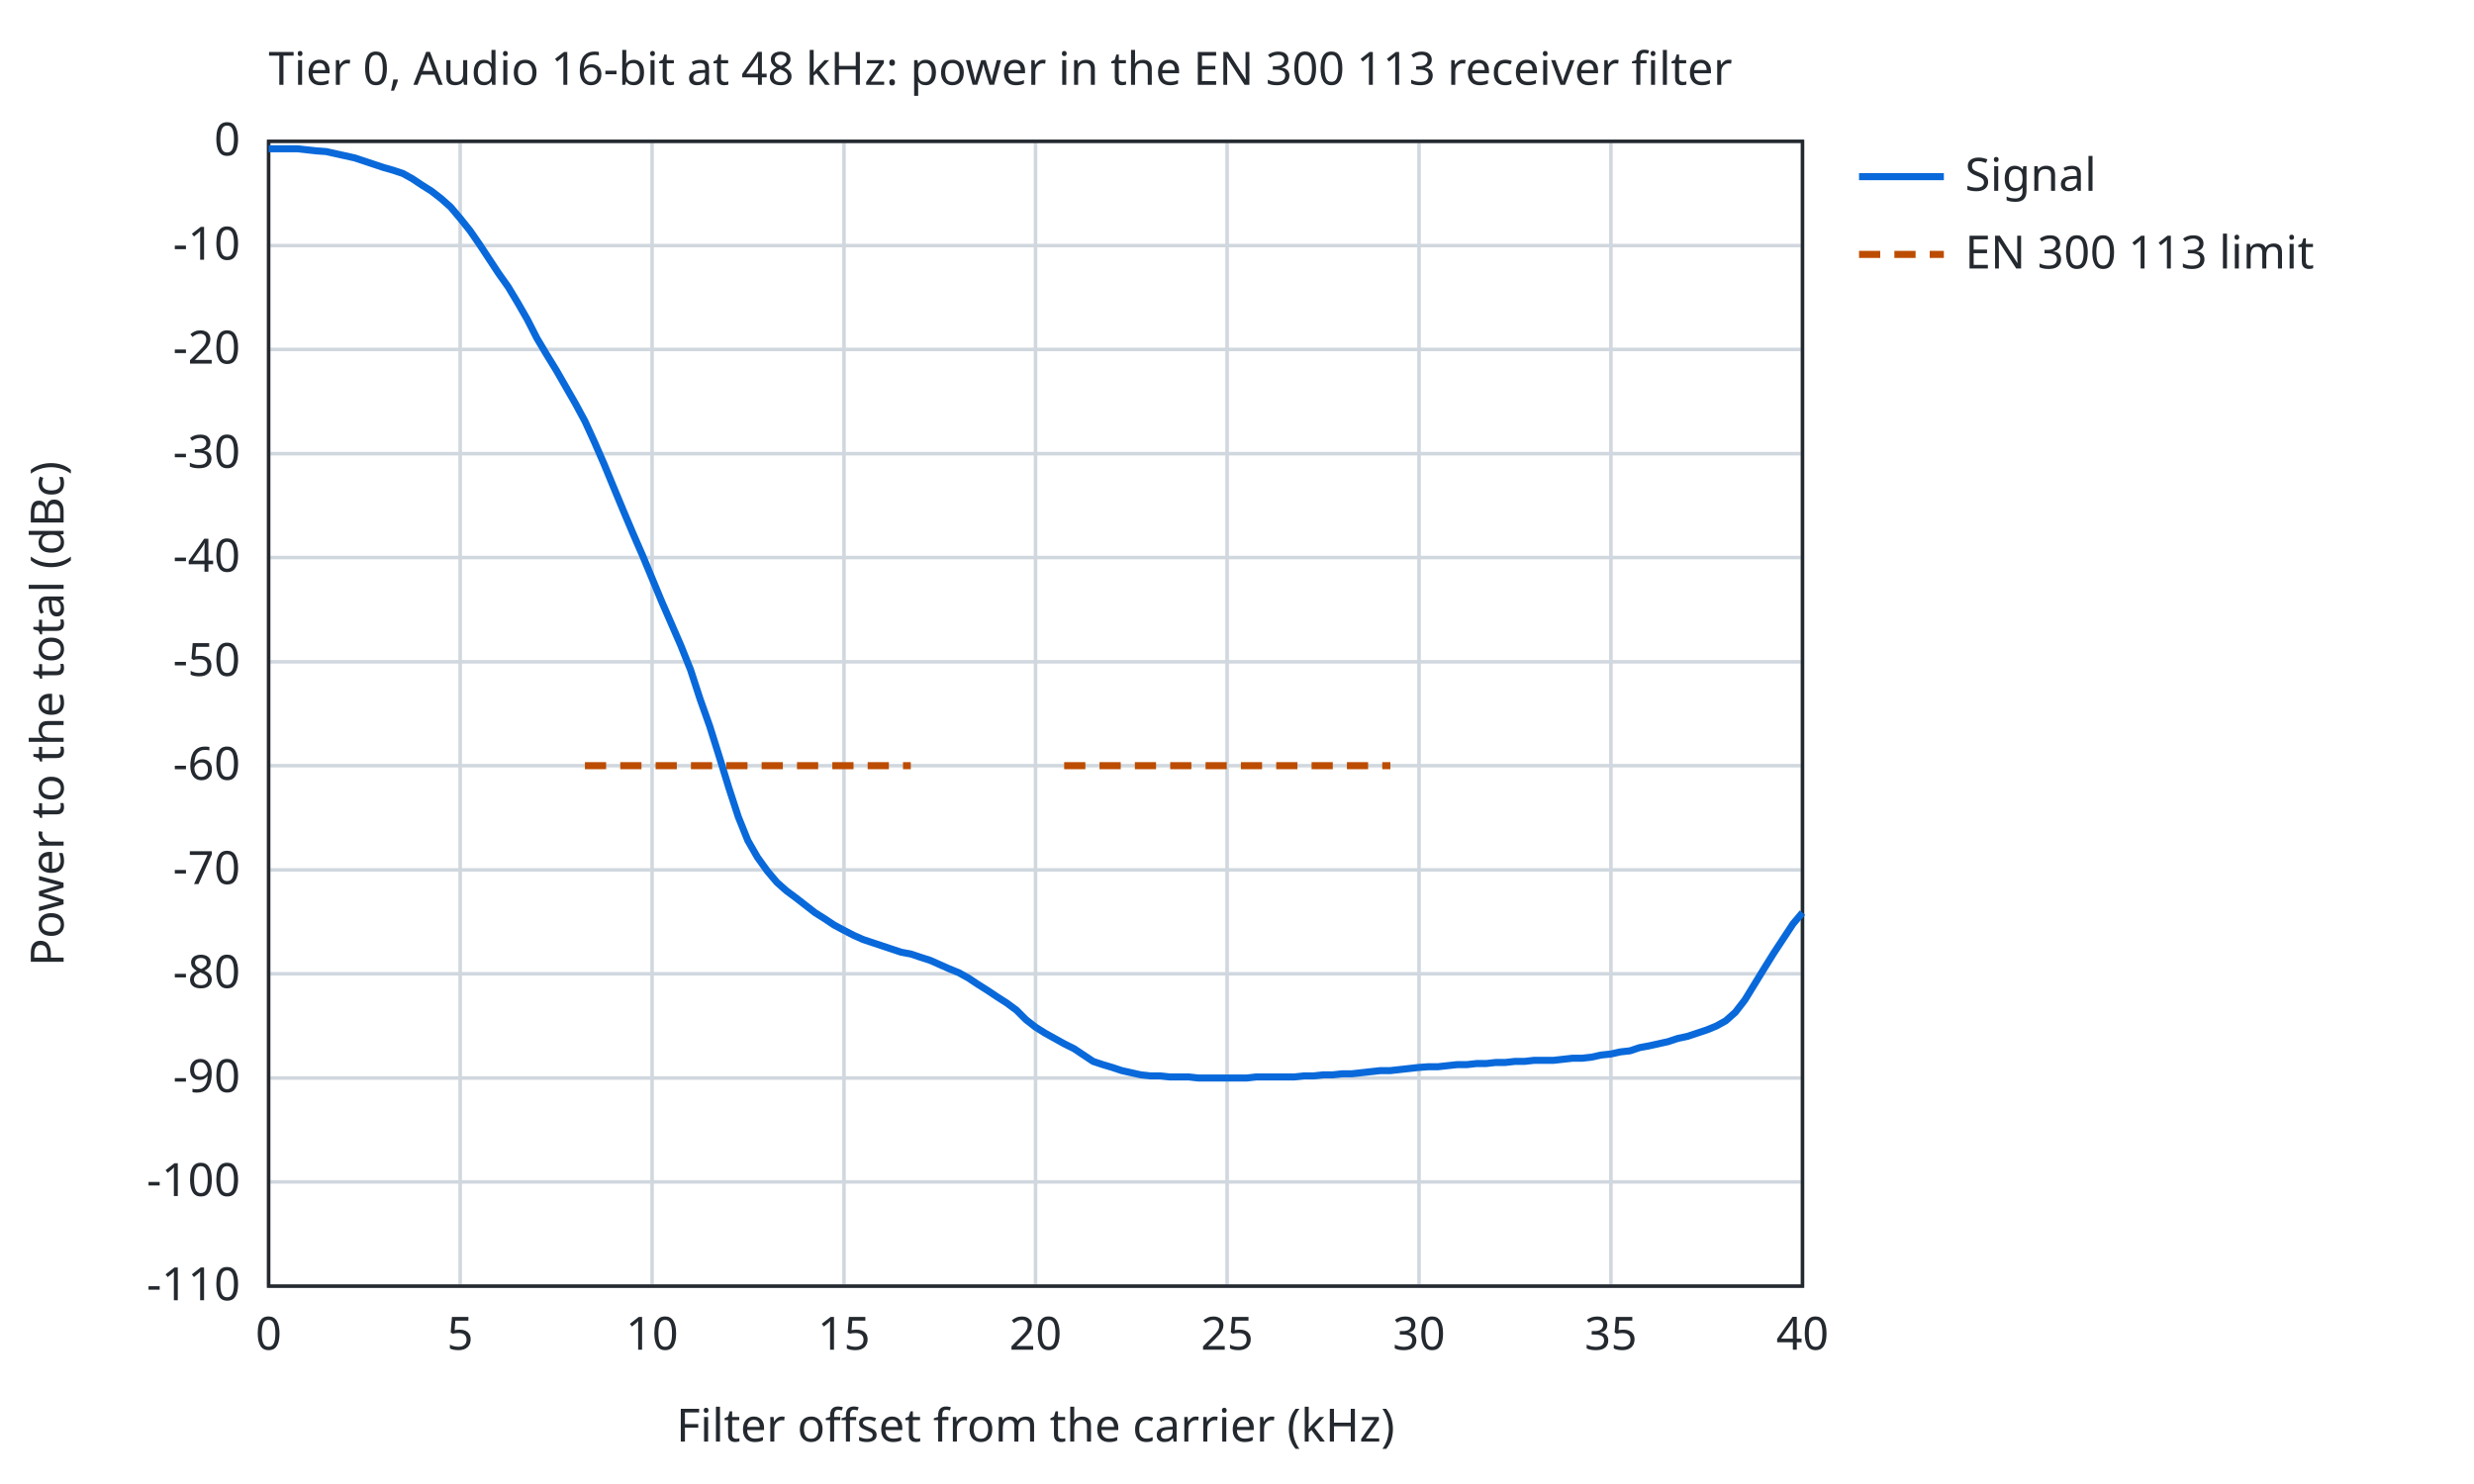
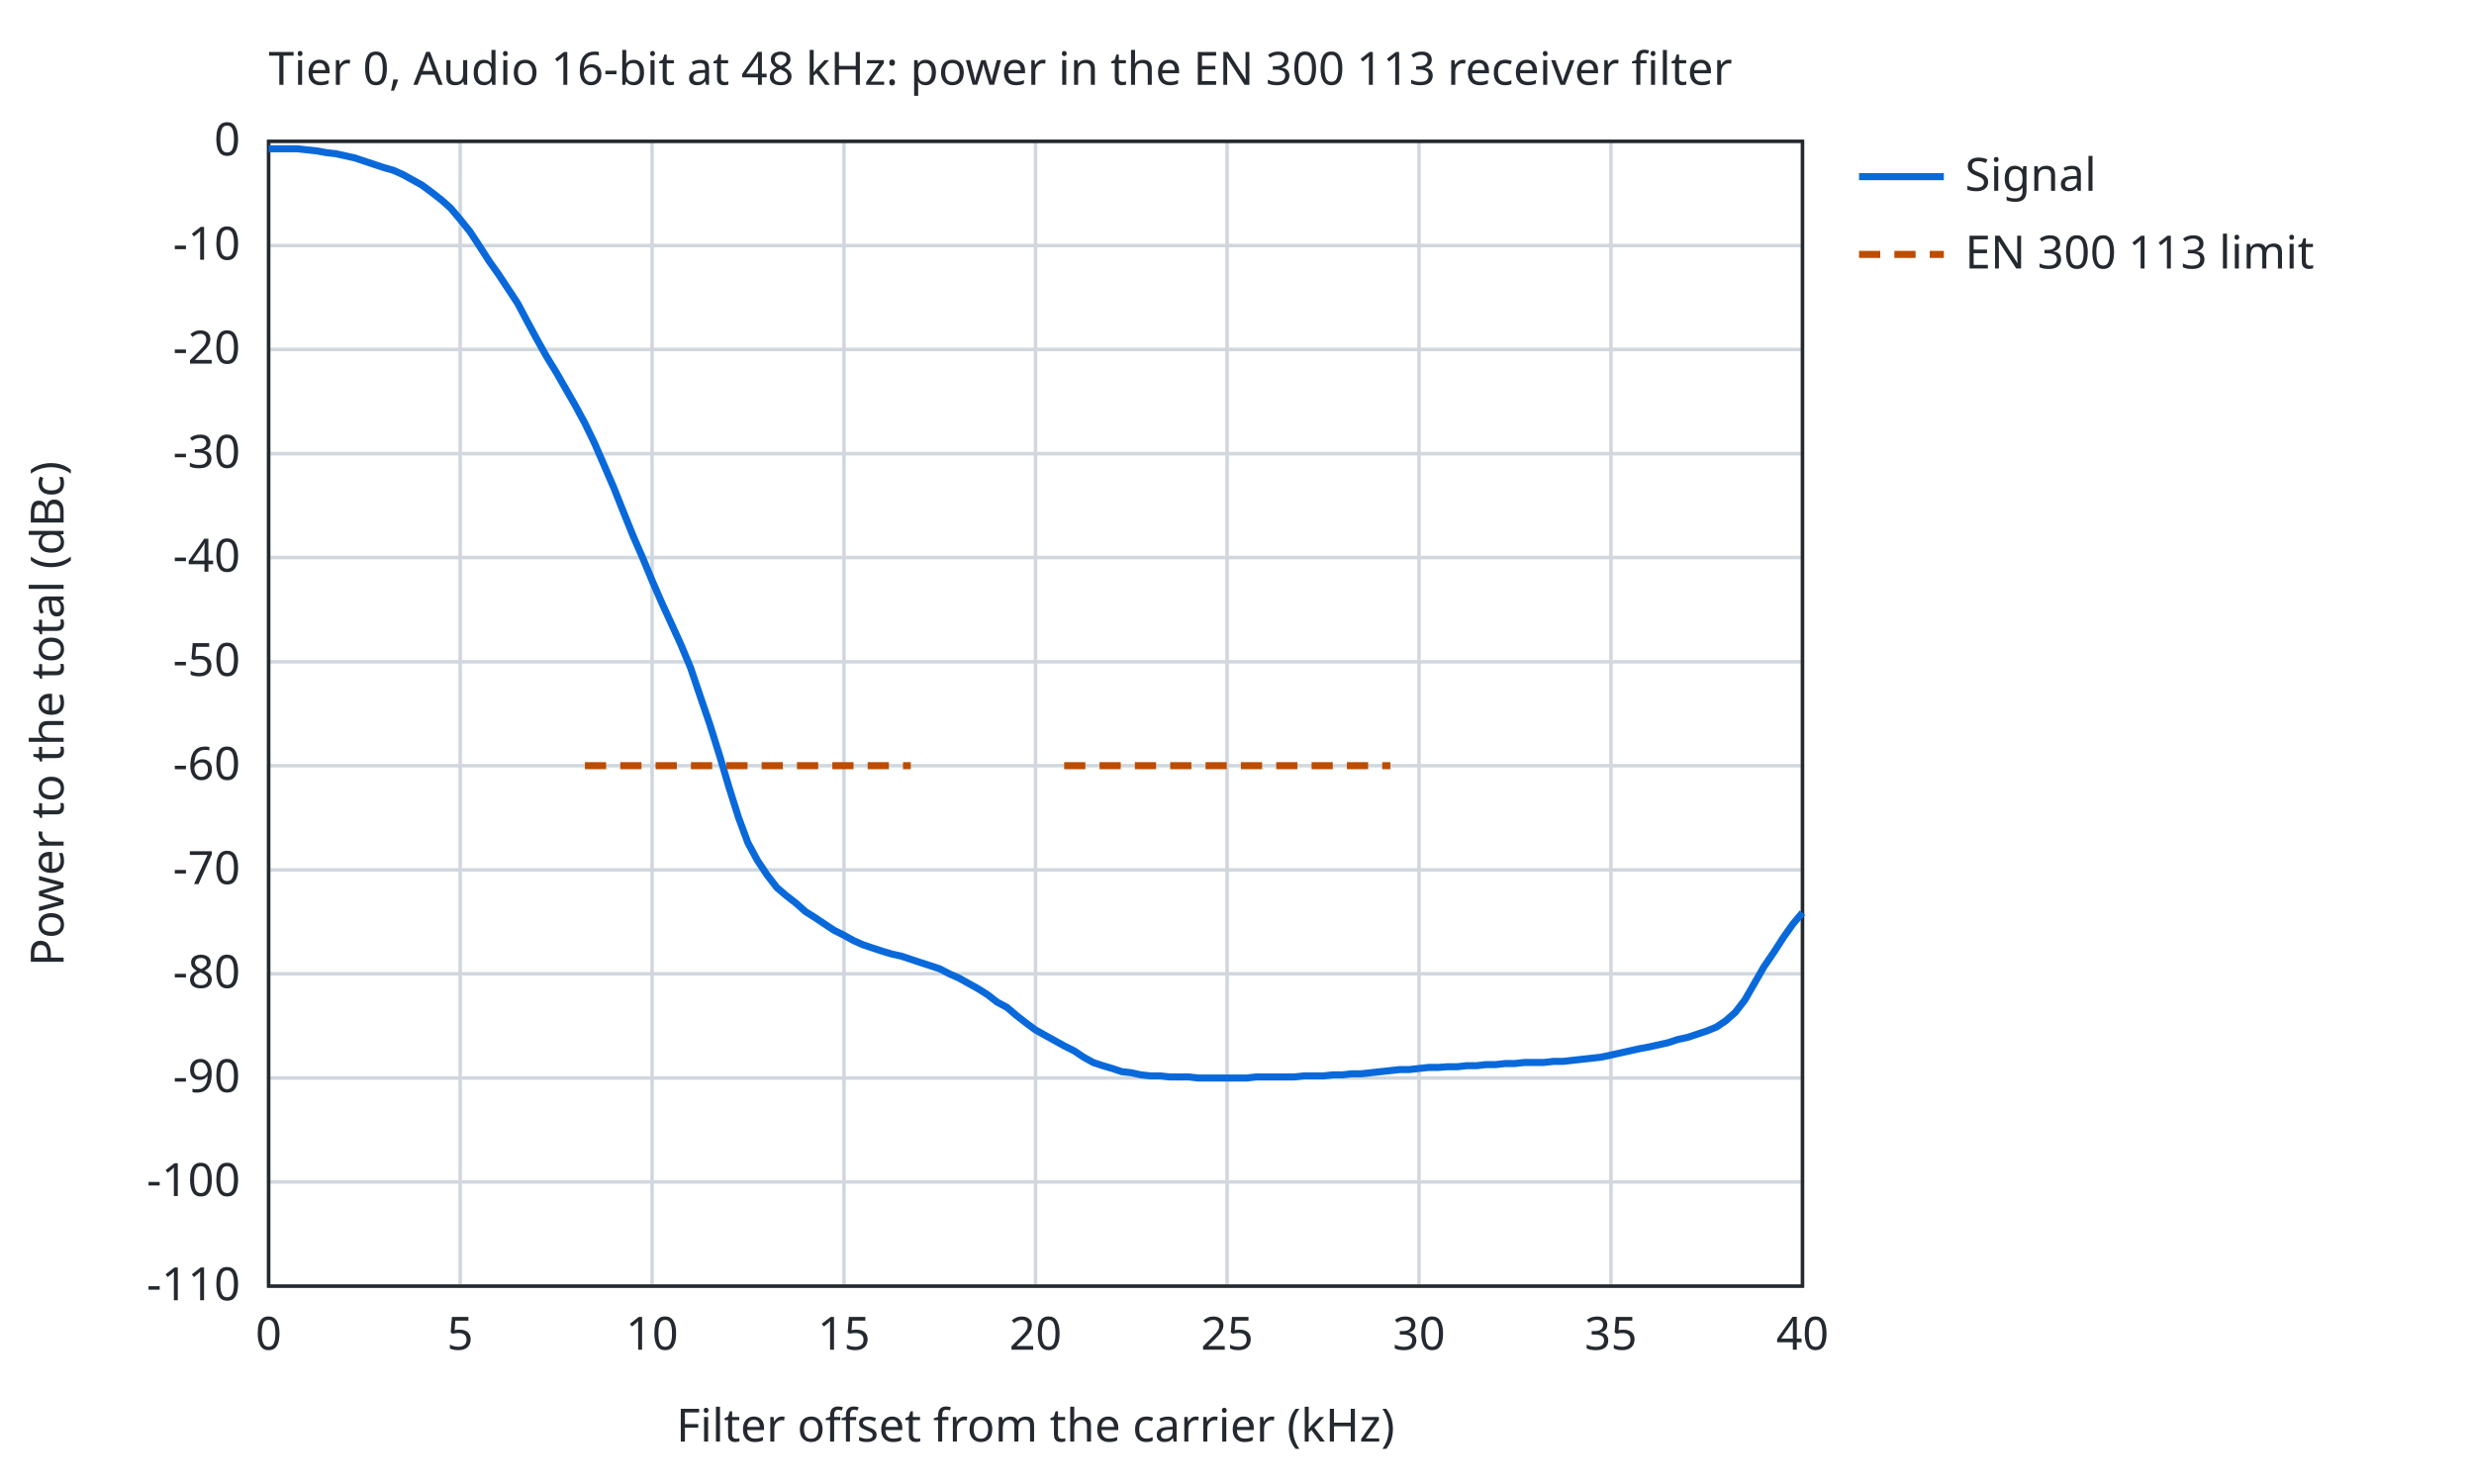
<svg xmlns="http://www.w3.org/2000/svg" width="700" height="420" viewBox="0 0 700 420">
  <style>text{font-family:sans-serif;font-size:13px;fill:#24292f}.bg{fill:#ffffff}.ax{stroke:#24292f;stroke-width:1;fill:none}.gr{stroke:#d0d7de;stroke-width:1}.mi{stroke:#eaeef2;stroke-width:1}.r0{stroke:#6e7781}.r1{stroke:#bc4c00}.r2{stroke:#8250df}.r3{stroke:#1a7f37}.r4{stroke:#9a6700}.s1{stroke:#cf222e}.s2{stroke:#0969da}.s3{stroke:#1a7f37}.s4{stroke:#9a6700}.f1{fill:#cf222e}.f2{fill:#0969da}.f3{fill:#1a7f37}.f4{fill:#9a6700}.l{fill:none;stroke-width:2}.p{fill:none;stroke-width:1.5}.e{fill:none;stroke-width:1;stroke-opacity:.25}@media (prefers-color-scheme:dark){text{fill:#e6edf3}.bg{fill:#0d1117}.ax{stroke:#8b949e}.gr{stroke:#30363d}.mi{stroke:#21262d}.r0{stroke:#8b949e}.r1{stroke:#f0883e}.r2{stroke:#d2a8ff}.r3{stroke:#3fb950}.r4{stroke:#d29922}.s1{stroke:#ff7b72}.s2{stroke:#58a6ff}.s3{stroke:#3fb950}.s4{stroke:#d29922}.f1{fill:#ff7b72}.f2{fill:#58a6ff}.f3{fill:#3fb950}.f4{fill:#d29922}}</style>
  <rect class="bg" width="100%" height="100%" />
  <text x="76.0" y="24">Tier 0, Audio 16-bit at 48 kHz: power in the EN 300 113 receiver filter</text>
  <line class="gr" x1="76.0" y1="364.0" x2="76.0" y2="40.0" />
  <text x="76.0" y="382.0" text-anchor="middle">0</text>
  <line class="gr" x1="130.2" y1="364.0" x2="130.2" y2="40.0" />
  <text x="130.2" y="382.0" text-anchor="middle">5</text>
  <line class="gr" x1="184.5" y1="364.0" x2="184.5" y2="40.0" />
  <text x="184.5" y="382.0" text-anchor="middle">10</text>
  <line class="gr" x1="238.8" y1="364.0" x2="238.8" y2="40.0" />
  <text x="238.8" y="382.0" text-anchor="middle">15</text>
  <line class="gr" x1="293.0" y1="364.0" x2="293.0" y2="40.0" />
  <text x="293.0" y="382.0" text-anchor="middle">20</text>
  <line class="gr" x1="347.2" y1="364.0" x2="347.2" y2="40.0" />
  <text x="347.2" y="382.0" text-anchor="middle">25</text>
  <line class="gr" x1="401.5" y1="364.0" x2="401.5" y2="40.0" />
  <text x="401.5" y="382.0" text-anchor="middle">30</text>
  <line class="gr" x1="455.8" y1="364.0" x2="455.8" y2="40.0" />
  <text x="455.8" y="382.0" text-anchor="middle">35</text>
  <line class="gr" x1="510.0" y1="364.0" x2="510.0" y2="40.0" />
  <text x="510.0" y="382.0" text-anchor="middle">40</text>
  <line class="gr" x1="76.0" y1="364.0" x2="510.0" y2="364.0" />
  <text x="68.0" y="368.0" text-anchor="end">-110</text>
  <line class="gr" x1="76.0" y1="334.5" x2="510.0" y2="334.5" />
  <text x="68.0" y="338.5" text-anchor="end">-100</text>
  <line class="gr" x1="76.0" y1="305.1" x2="510.0" y2="305.1" />
  <text x="68.0" y="309.1" text-anchor="end">-90</text>
  <line class="gr" x1="76.0" y1="275.6" x2="510.0" y2="275.6" />
  <text x="68.0" y="279.6" text-anchor="end">-80</text>
  <line class="gr" x1="76.0" y1="246.2" x2="510.0" y2="246.2" />
  <text x="68.0" y="250.2" text-anchor="end">-70</text>
  <line class="gr" x1="76.0" y1="216.7" x2="510.0" y2="216.7" />
  <text x="68.0" y="220.7" text-anchor="end">-60</text>
  <line class="gr" x1="76.0" y1="187.3" x2="510.0" y2="187.3" />
  <text x="68.0" y="191.3" text-anchor="end">-50</text>
  <line class="gr" x1="76.0" y1="157.8" x2="510.0" y2="157.8" />
  <text x="68.0" y="161.8" text-anchor="end">-40</text>
  <line class="gr" x1="76.0" y1="128.4" x2="510.0" y2="128.4" />
  <text x="68.0" y="132.4" text-anchor="end">-30</text>
  <line class="gr" x1="76.0" y1="98.9" x2="510.0" y2="98.9" />
  <text x="68.0" y="102.9" text-anchor="end">-20</text>
  <line class="gr" x1="76.0" y1="69.5" x2="510.0" y2="69.5" />
  <text x="68.0" y="73.5" text-anchor="end">-10</text>
  <line class="gr" x1="76.0" y1="40.0" x2="510.0" y2="40.0" />
  <text x="68.0" y="44.0" text-anchor="end">0</text>
  <rect class="ax" x="76.0" y="40.0" width="434.0" height="324.0" />
  <text x="293.0" y="408.0" text-anchor="middle">Filter offset from the carrier (kHz)</text>
  <text x="18" y="202.0" text-anchor="middle" transform="rotate(-90 18 202.0)">Power to the total (dBc)</text>
-   <path class="l s2" d="M76.0,42.1 L78.7,42.1 L81.4,42.1 L84.1,42.1 L86.8,42.4 L89.6,42.7 L92.3,42.9 L95.0,43.5 L97.7,44.1 L100.4,44.7 L103.1,45.6 L105.8,46.5 L108.5,47.4 L111.3,48.2 L114.0,49.1 L116.7,50.6 L119.4,52.4 L122.1,54.1 L124.8,56.2 L127.5,58.6 L130.2,61.8 L133.0,65.3 L135.7,69.2 L138.4,73.3 L141.1,77.4 L143.8,81.2 L146.5,85.7 L149.2,90.4 L151.9,95.7 L154.7,100.4 L157.4,104.8 L160.1,109.5 L162.8,114.2 L165.5,119.2 L168.2,125.1 L170.9,131.3 L173.7,138.1 L176.4,144.6 L179.1,151.0 L181.8,157.2 L184.5,163.7 L187.2,170.2 L189.9,176.4 L192.6,182.6 L195.4,189.6 L198.1,197.9 L200.8,205.5 L203.5,214.1 L206.2,222.9 L208.9,231.2 L211.6,237.9 L214.3,242.6 L217.1,246.5 L219.8,249.7 L222.5,252.1 L225.2,254.1 L227.9,256.2 L230.6,258.3 L233.3,260.0 L236.0,261.8 L238.8,263.3 L241.5,264.7 L244.2,265.9 L246.9,266.8 L249.6,267.7 L252.3,268.6 L255.0,269.5 L257.7,270.0 L260.4,270.9 L263.2,271.8 L265.9,273.0 L268.6,274.2 L271.3,275.3 L274.0,276.8 L276.7,278.6 L279.4,280.3 L282.1,282.1 L284.9,283.9 L287.6,285.9 L290.3,288.6 L293.0,290.7 L295.7,292.4 L298.4,293.9 L301.1,295.4 L303.9,296.8 L306.6,298.6 L309.3,300.4 L312.0,301.3 L314.7,302.1 L317.4,303.0 L320.1,303.6 L322.8,304.2 L325.5,304.5 L328.3,304.5 L331.0,304.8 L333.7,304.8 L336.4,304.8 L339.1,305.1 L341.8,305.1 L344.5,305.1 L347.2,305.1 L350.0,305.1 L352.7,305.1 L355.4,304.8 L358.1,304.8 L360.8,304.8 L363.5,304.8 L366.2,304.8 L369.0,304.5 L371.7,304.5 L374.4,304.2 L377.1,304.2 L379.8,303.9 L382.5,303.9 L385.2,303.6 L387.9,303.3 L390.6,303.0 L393.4,303.0 L396.1,302.7 L398.8,302.4 L401.5,302.1 L404.2,301.9 L406.9,301.9 L409.6,301.6 L412.4,301.3 L415.1,301.3 L417.8,301.0 L420.5,301.0 L423.2,300.7 L425.9,300.7 L428.6,300.4 L431.3,300.4 L434.0,300.1 L436.8,300.1 L439.5,300.1 L442.2,299.8 L444.9,299.5 L447.6,299.5 L450.3,299.2 L453.0,298.6 L455.8,298.3 L458.5,297.7 L461.2,297.4 L463.9,296.5 L466.6,296.0 L469.3,295.4 L472.0,294.8 L474.7,293.9 L477.5,293.3 L480.2,292.4 L482.9,291.5 L485.6,290.4 L488.3,288.9 L491.0,286.5 L493.7,283.0 L496.4,278.6 L499.1,274.2 L501.9,269.7 L504.6,265.6 L507.3,261.5 L510.0,258.3" />
+   <path class="l s2" d="M76.0,42.1 L78.7,42.1 L81.4,42.1 L84.1,42.1 L86.8,42.4 L89.6,42.7 L92.3,43.2 L95.0,43.5 L97.7,44.1 L100.4,44.7 L103.1,45.6 L105.8,46.5 L108.5,47.4 L111.3,48.2 L114.0,49.4 L116.7,50.9 L119.4,52.4 L122.1,54.4 L124.8,56.5 L127.5,58.9 L130.2,62.1 L133.0,65.6 L135.7,69.7 L138.4,73.9 L141.1,77.7 L143.8,81.8 L146.5,85.9 L149.2,91.0 L151.9,96.0 L154.7,101.0 L157.4,105.4 L160.1,110.1 L162.8,114.8 L165.5,119.8 L168.2,125.4 L170.9,131.6 L173.7,138.1 L176.4,144.9 L179.1,151.6 L181.8,157.8 L184.5,164.3 L187.2,170.5 L189.9,176.4 L192.6,182.3 L195.4,189.0 L198.1,197.0 L200.8,204.9 L203.5,213.5 L206.2,222.6 L208.9,231.2 L211.6,238.5 L214.3,243.5 L217.1,247.7 L219.8,251.2 L222.5,253.5 L225.2,255.6 L227.9,258.0 L230.6,259.7 L233.3,261.5 L236.0,263.3 L238.8,264.7 L241.5,266.2 L244.2,267.4 L246.9,268.3 L249.6,269.2 L252.3,270.0 L255.0,270.6 L257.7,271.5 L260.4,272.4 L263.2,273.3 L265.9,274.2 L268.6,275.6 L271.3,276.8 L274.0,278.3 L276.7,279.8 L279.4,281.5 L282.1,283.6 L284.9,285.1 L287.6,287.4 L290.3,289.5 L293.0,291.5 L295.7,293.0 L298.4,294.5 L301.1,296.0 L303.9,297.4 L306.6,299.2 L309.3,300.7 L312.0,301.6 L314.7,302.4 L317.4,303.3 L320.1,303.6 L322.8,304.2 L325.5,304.5 L328.3,304.5 L331.0,304.8 L333.7,304.8 L336.4,304.8 L339.1,305.1 L341.8,305.1 L344.5,305.1 L347.2,305.1 L350.0,305.1 L352.7,305.1 L355.4,304.8 L358.1,304.8 L360.8,304.8 L363.5,304.8 L366.2,304.8 L369.0,304.5 L371.7,304.5 L374.4,304.5 L377.1,304.2 L379.8,304.2 L382.5,303.9 L385.2,303.9 L387.9,303.6 L390.6,303.3 L393.4,303.0 L396.1,302.7 L398.8,302.7 L401.5,302.4 L404.2,302.1 L406.9,302.1 L409.6,301.9 L412.4,301.9 L415.1,301.6 L417.8,301.6 L420.5,301.3 L423.2,301.3 L425.9,301.0 L428.6,301.0 L431.3,300.7 L434.0,300.7 L436.8,300.7 L439.5,300.4 L442.2,300.4 L444.9,300.1 L447.6,299.8 L450.3,299.5 L453.0,299.2 L455.8,298.6 L458.5,298.0 L461.2,297.4 L463.9,296.8 L466.6,296.3 L469.3,295.7 L472.0,295.1 L474.7,294.2 L477.5,293.6 L480.2,292.7 L482.9,291.8 L485.6,290.7 L488.3,288.9 L491.0,286.5 L493.7,283.0 L496.4,278.3 L499.1,273.6 L501.9,269.5 L504.6,265.3 L507.3,261.5 L510.0,258.3" />
  <line class="l s2" x1="526.0" y1="50.0" x2="550.0" y2="50.0" />
  <text x="556.0" y="54.0">Signal</text>
  <path class="l r1" stroke-dasharray="6 4" d="M165.5,216.7 L257.7,216.7" />
  <line class="l r1" stroke-dasharray="6 4" x1="526.0" y1="72.0" x2="550.0" y2="72.0" />
  <text x="556.0" y="76.0">EN 300 113 limit</text>
  <path class="l r1" stroke-dasharray="6 4" d="M301.1,216.7 L393.4,216.7" />
</svg>
